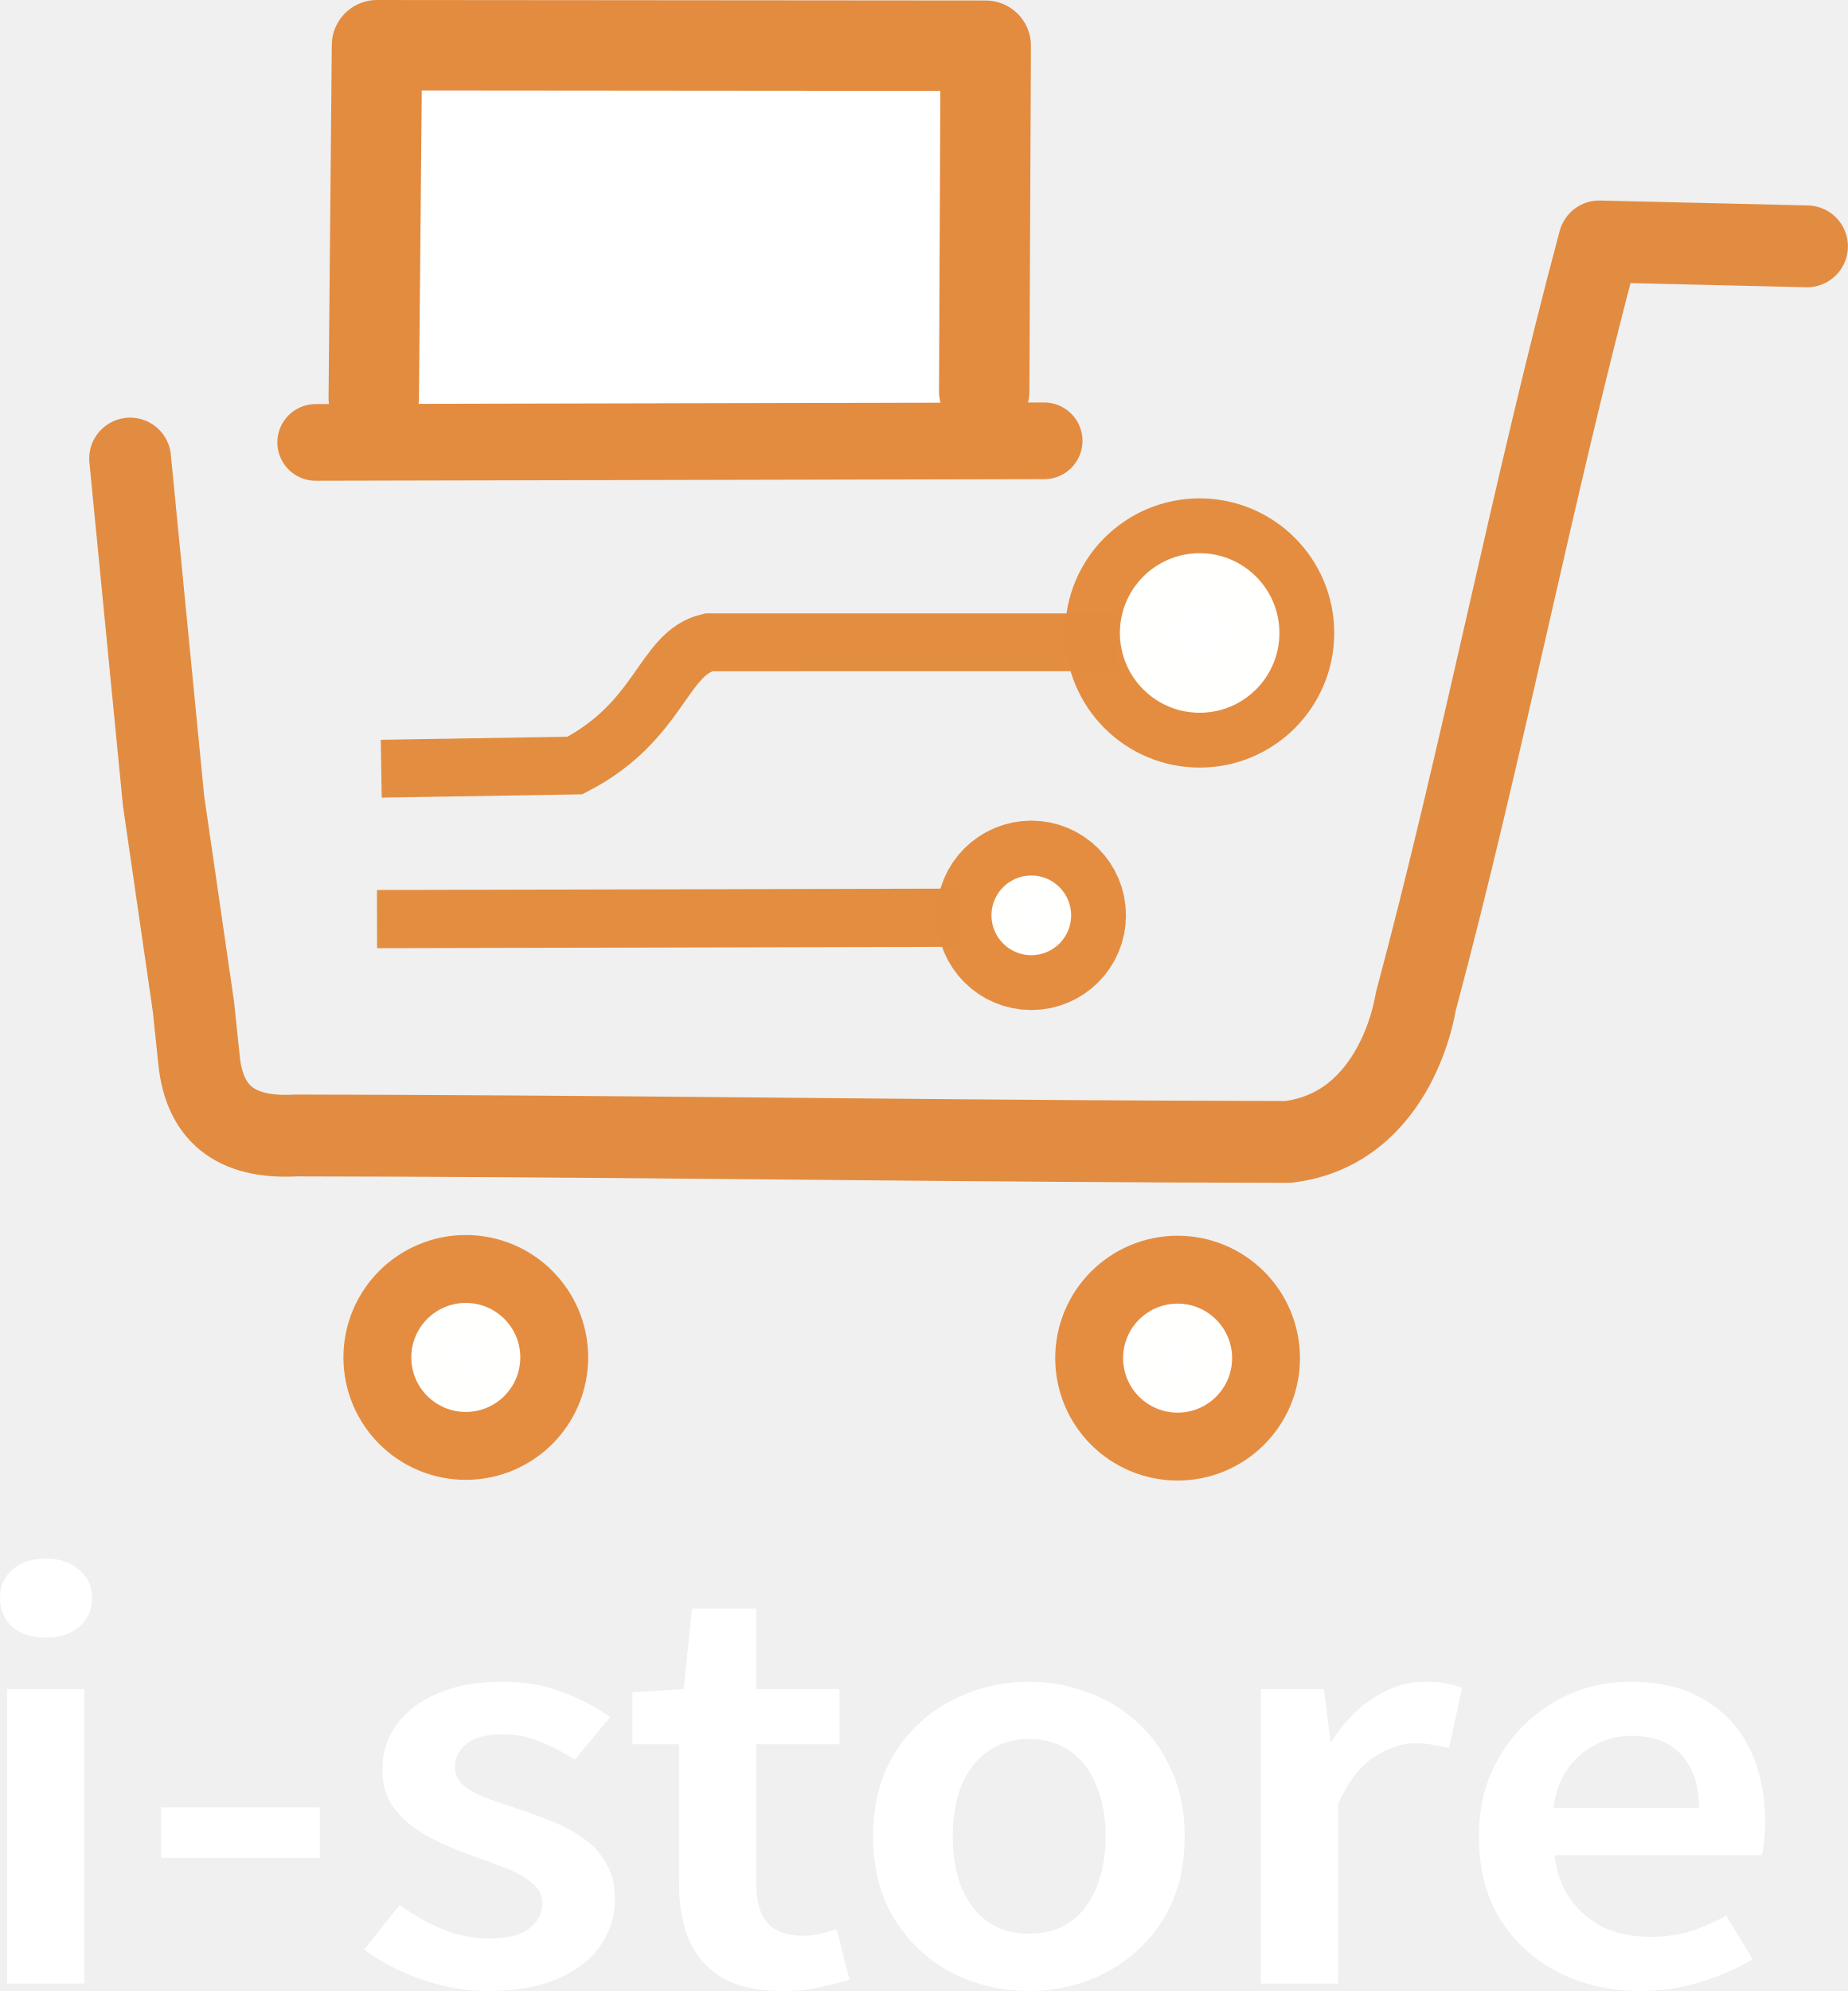
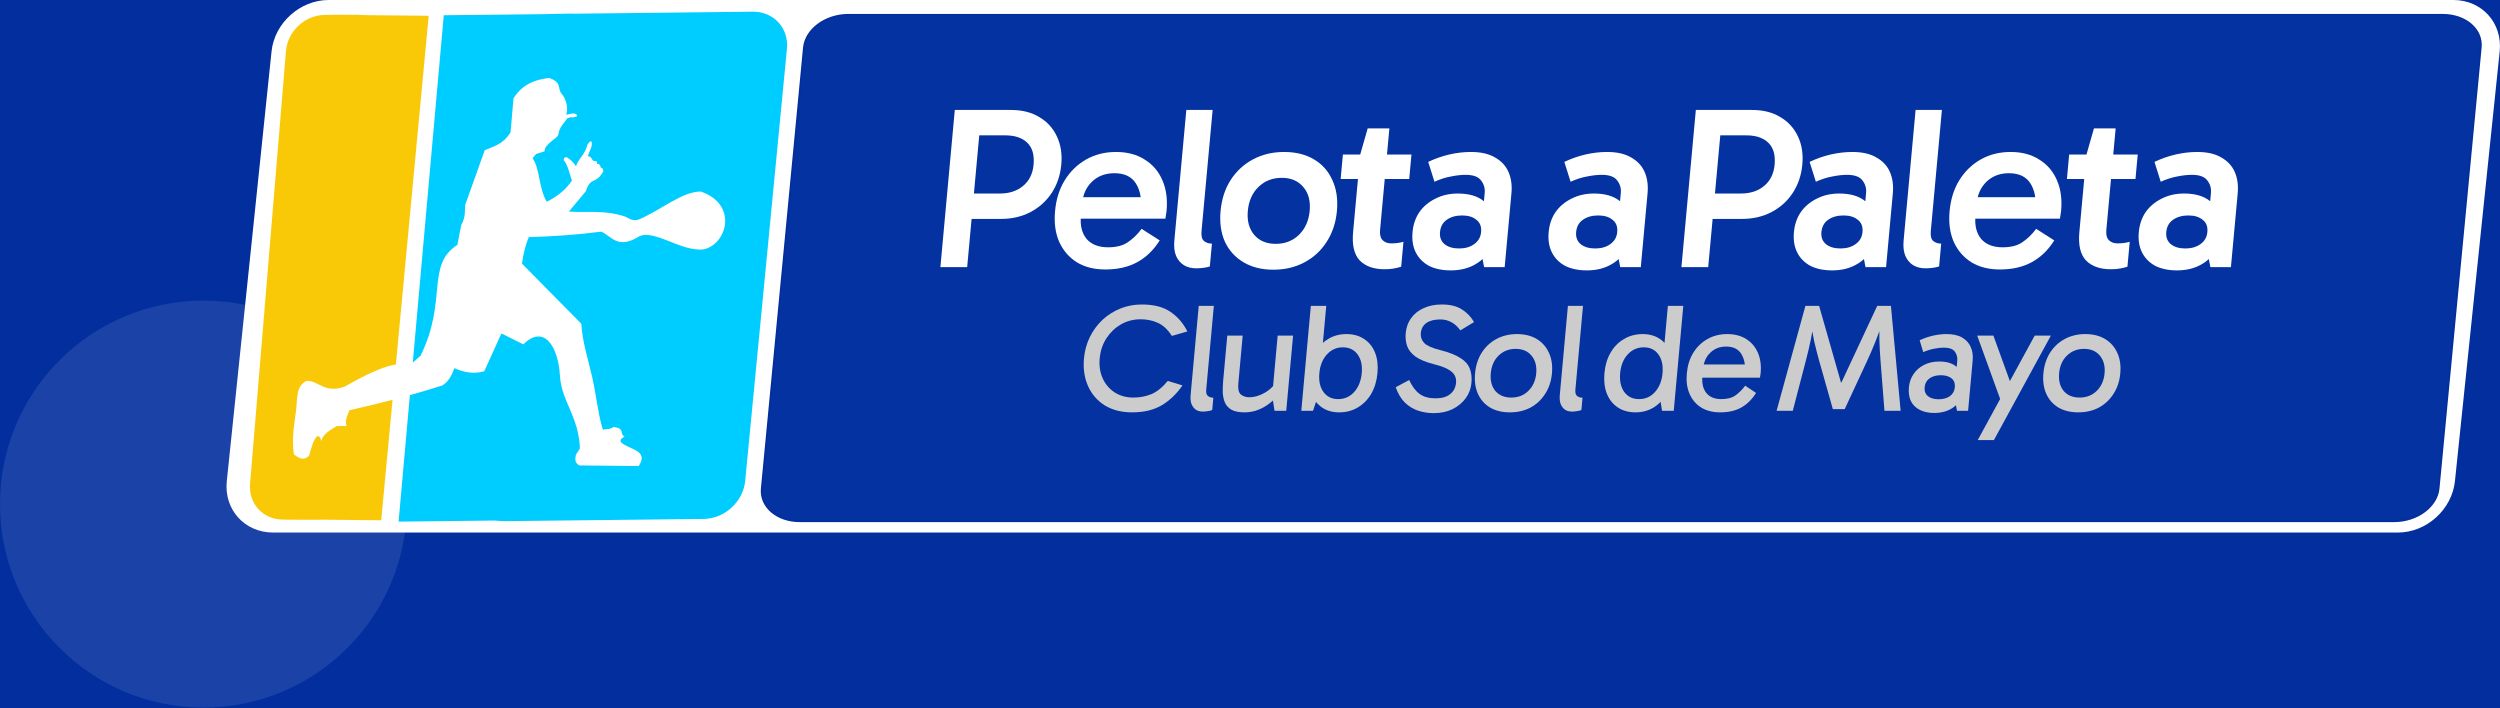
- <svg xmlns="http://www.w3.org/2000/svg" width="121.223mm" height="130.579mm" viewBox="0 0 121.223 130.579" version="1.1" id="svg5">
-   <defs id="defs2">
-     <rect x="1450.983" y="836.337" width="627.995" height="208.874" id="rect2860" />
-     <marker style="overflow:visible" id="Arrow1Lstart" refX="0" refY="0" orient="auto">
-       <path transform="matrix(0.8,0,0,0.8,10,0)" style="fill:context-stroke;fill-rule:evenodd;stroke:context-stroke;stroke-width:1pt" d="M 0,0 5,-5 -12.5,0 5,5 Z" id="path24629" />
-     </marker>
+ <svg xmlns="http://www.w3.org/2000/svg" width="50.119mm" height="14.186mm" viewBox="0 0 50.119 14.186" version="1.1" id="svg5679">
+   <defs id="defs5676">
+     <filter style="color-interpolation-filters:sRGB" id="filter1428-7-1-1-9-4-4-9" x="0" y="0" width="1" height="1">
+       <feComposite in2="SourceGraphic" operator="arithmetic" k1="5.493" k2="5.965" result="composite1" id="feComposite1414-5-8-1-0-8-0-1" k3="0" k4="0" />
+       <feColorMatrix in="composite1" values="1" type="saturate" result="colormatrix1" id="feColorMatrix1416-3-79-08-9-0-6-0" />
+       <feFlood flood-opacity="1" flood-color="rgb(255,255,255)" result="flood1" id="feFlood1418-5-2-5-8-4-2-7" />
+       <feBlend in="flood1" in2="colormatrix1" mode="multiply" result="blend1" id="feBlend1420-6-0-0-8-2-9-5" />
+       <feBlend in2="blend1" mode="screen" result="blend2" id="feBlend1422-2-2-6-5-9-9-8" />
+       <feColorMatrix in="blend2" values="1" type="saturate" result="colormatrix2" id="feColorMatrix1424-9-3-4-8-6-0-7" />
+       <feComposite in="colormatrix2" in2="SourceGraphic" operator="in" result="fbSourceGraphic" id="feComposite1426-1-7-6-4-1-8-0" />
+       <feColorMatrix result="fbSourceGraphicAlpha" in="fbSourceGraphic" values="0 0 0 -1 0 0 0 0 -1 0 0 0 0 -1 0 0 0 0 1 0" id="feColorMatrix1430-2-5-2-3-0-1-4" />
+       <feComposite in2="fbSourceGraphic" id="feComposite1432-7-9-5-7-4-3-8" operator="arithmetic" k1="5.493" k2="5.965" result="composite1" in="fbSourceGraphic" k3="0" k4="0" />
+       <feColorMatrix id="feColorMatrix1434-0-22-8-1-2-1-0" in="composite1" values="1" type="saturate" result="colormatrix1" />
+       <feFlood id="feFlood1436-9-89-62-3-2-1-4" flood-opacity="1" flood-color="rgb(255,255,255)" result="flood1" />
+       <feBlend in2="colormatrix1" id="feBlend1438-3-7-8-8-2-0-2" in="flood1" mode="multiply" result="blend1" />
+       <feBlend in2="blend1" id="feBlend1440-6-3-4-0-0-3-9" mode="screen" result="blend2" />
+       <feColorMatrix id="feColorMatrix1442-0-6-7-9-5-4-6" in="blend2" values="1" type="saturate" result="colormatrix2" />
+       <feComposite in2="fbSourceGraphic" id="feComposite1444-6-1-2-7-5-0-1" in="colormatrix2" operator="in" result="composite2" />
+     </filter>
  </defs>
-   <g id="layer1" transform="translate(-41.18866,-77.771)">
-     <g id="g258" transform="translate(-218.535,-18.02579)">
-       <g id="g29256" transform="translate(-174.3666,-8.862408)">
-         <circle style="fill:#ffffff;fill-opacity:0.996;stroke:#e38c3f;stroke-width:7.193;stroke-linecap:round;stroke-miterlimit:4;stroke-dasharray:none;stroke-opacity:0.992;paint-order:stroke fill markers" id="path9348" cx="512.788" cy="146.173" r="5.232" />
-         <path style="fill:none;fill-opacity:0.996;stroke:#e28c3f;stroke-width:3.793;stroke-linecap:square;stroke-miterlimit:4;stroke-dasharray:none;stroke-opacity:0.992;paint-order:stroke fill markers" d="m 460.996,155.044 10.806,-0.178 c 5.641,-2.919 5.749,-7.378 8.78,-8.08 l 24.934,-0.003" id="path14760" />
-         <circle style="fill:#ffffff;fill-opacity:0.996;stroke:#e38c3f;stroke-width:7.193;stroke-linecap:round;stroke-miterlimit:4;stroke-dasharray:none;stroke-opacity:0.992;paint-order:stroke fill markers" id="circle21714" cx="501.744" cy="164.692" r="2.614" />
-         <path style="fill:#e28c40;fill-opacity:0.996;stroke:#e28c3f;stroke-width:3.818;stroke-linecap:square;stroke-miterlimit:4;stroke-dasharray:none;stroke-opacity:0.992;paint-order:stroke fill markers" d="m 460.731,164.933 34.357,-0.082" id="path21965" />
-         <circle style="fill:#ffffff;fill-opacity:0.996;stroke:#e38c3f;stroke-width:8.906;stroke-linecap:round;stroke-miterlimit:4;stroke-dasharray:none;stroke-opacity:0.992;paint-order:stroke fill markers" id="circle22047" cx="511.341" cy="193.732" r="3.575" />
-         <circle style="fill:#ffffff;fill-opacity:0.996;stroke:#e38c3f;stroke-width:8.906;stroke-linecap:round;stroke-miterlimit:4;stroke-dasharray:none;stroke-opacity:0.992;paint-order:stroke fill markers" id="circle22049" cx="464.647" cy="193.686" r="3.575" />
-         <g aria-label="i-store" transform="matrix(0.3629203,0,0,0.3262207,-149.121,-77.05201)" id="text2858" style="font-size:106.667px;line-height:1.48;font-family:Mallana;-inkscape-font-specification:Mallana;text-align:center;white-space:pre;shape-inside:url(#rect2860);fill:#ffffff;stroke-width:31.858;stroke-linecap:round;paint-order:stroke fill markers">
-           <path d="m 1608.275,955.805 v -59.2 h 13.973 v 59.2 z m 7.04,-69.547 q -3.84,0 -6.08,-2.133 -2.24,-2.24 -2.24,-5.867 0,-3.52 2.24,-5.653 2.24,-2.24 6.08,-2.24 3.627,0 5.973,2.24 2.347,2.133 2.347,5.653 0,3.627 -2.347,5.867 -2.347,2.133 -5.973,2.133 z" style="font-weight:600;font-family:'Noto Sans HK';-inkscape-font-specification:'Noto Sans HK Semi-Bold'" id="path29332" />
-           <path d="m 1636.116,930.525 v -10.133 h 28.693 v 10.133 z" style="font-weight:600;font-family:'Noto Sans HK';-inkscape-font-specification:'Noto Sans HK Semi-Bold'" id="path29334" />
-           <path d="m 1695.209,957.298 q -6.08,0 -12.053,-2.347 -5.973,-2.347 -10.347,-5.973 l 6.4,-8.96 q 3.947,3.093 7.893,4.907 3.947,1.813 8.427,1.813 4.8,0 7.147,-2.027 2.347,-2.027 2.347,-5.12 0,-2.453 -1.92,-4.053 -1.813,-1.707 -4.8,-2.987 -2.88,-1.28 -5.973,-2.453 -3.84,-1.493 -7.573,-3.627 -3.733,-2.133 -6.187,-5.44 -2.453,-3.307 -2.453,-8.213 0,-5.12 2.56,-9.067 2.667,-4.053 7.467,-6.293 4.907,-2.347 11.52,-2.347 6.187,0 11.093,2.133 5.013,2.133 8.533,5.013 l -6.4,8.533 q -3.093,-2.24 -6.293,-3.627 -3.2,-1.493 -6.613,-1.493 -4.48,0 -6.613,1.92 -2.133,1.813 -2.133,4.587 0,2.347 1.6,3.84 1.707,1.493 4.48,2.667 2.773,1.067 5.973,2.24 3.093,1.173 6.08,2.56 2.987,1.387 5.44,3.413 2.453,2.027 3.84,4.907 1.493,2.88 1.493,7.04 0,5.12 -2.667,9.387 -2.56,4.16 -7.68,6.613 -5.12,2.453 -12.587,2.453 z" style="font-weight:600;font-family:'Noto Sans HK';-inkscape-font-specification:'Noto Sans HK Semi-Bold'" id="path29336" />
-           <path d="m 1748.504,957.298 q -6.827,0 -10.987,-2.667 -4.053,-2.773 -5.973,-7.573 -1.813,-4.907 -1.813,-11.307 v -28.053 h -8.427 v -10.453 l 9.28,-0.64 1.493,-16.213 h 11.627 v 16.213 h 15.04 v 11.093 h -15.04 v 28.16 q 0,5.12 2.027,7.787 2.133,2.56 6.4,2.56 1.493,0 3.093,-0.427 1.707,-0.427 2.987,-0.96 l 2.347,10.24 q -2.347,0.747 -5.44,1.493 -2.987,0.747 -6.613,0.747 z" style="font-weight:600;font-family:'Noto Sans HK';-inkscape-font-specification:'Noto Sans HK Semi-Bold'" id="path29338" />
-           <path d="m 1792.977,957.298 q -7.36,0 -13.867,-3.627 -6.4,-3.733 -10.347,-10.667 -3.947,-7.04 -3.947,-16.747 0,-9.92 3.947,-16.853 3.947,-6.933 10.347,-10.56 6.507,-3.733 13.867,-3.733 5.547,0 10.56,2.133 5.12,2.027 9.067,6.08 3.947,3.947 6.187,9.707 2.347,5.76 2.347,13.227 0,9.707 -3.947,16.747 -3.947,6.933 -10.453,10.667 -6.4,3.627 -13.76,3.627 z m 0,-11.52 q 4.373,0 7.467,-2.347 3.093,-2.453 4.693,-6.827 1.707,-4.48 1.707,-10.347 0,-5.973 -1.707,-10.347 -1.6,-4.48 -4.693,-6.827 -3.093,-2.453 -7.467,-2.453 -4.267,0 -7.36,2.453 -3.093,2.347 -4.8,6.827 -1.6,4.373 -1.6,10.347 0,5.867 1.6,10.347 1.707,4.373 4.8,6.827 3.093,2.347 7.36,2.347 z" style="font-weight:600;font-family:'Noto Sans HK';-inkscape-font-specification:'Noto Sans HK Semi-Bold'" id="path29340" />
-           <path d="m 1834.897,955.805 v -59.2 h 11.413 l 1.173,10.56 h 0.213 q 3.2,-5.76 7.68,-8.853 4.48,-3.2 9.173,-3.2 2.347,0 3.84,0.32 1.6,0.32 2.88,0.96 l -2.347,12.053 q -1.6,-0.427 -2.987,-0.64 -1.28,-0.32 -3.2,-0.32 -3.413,0 -7.36,2.773 -3.84,2.773 -6.507,9.493 v 36.053 z" style="font-weight:600;font-family:'Noto Sans HK';-inkscape-font-specification:'Noto Sans HK Semi-Bold'" id="path29342" />
-           <path d="m 1903.552,957.298 q -8.213,0 -14.827,-3.733 -6.613,-3.733 -10.56,-10.667 -3.84,-6.933 -3.84,-16.64 0,-7.253 2.24,-12.907 2.347,-5.76 6.187,-9.813 3.947,-4.16 8.747,-6.293 4.907,-2.133 10.133,-2.133 8,0 13.44,3.627 5.44,3.52 8.213,9.92 2.773,6.293 2.773,14.613 0,2.027 -0.213,3.84 -0.107,1.707 -0.427,2.88 h -37.44 q 0.533,5.227 2.88,8.853 2.347,3.627 5.973,5.653 3.733,1.92 8.533,1.92 3.733,0 7.04,-1.067 3.307,-1.173 6.613,-3.2 l 4.8,8.747 q -4.16,2.773 -9.387,4.587 -5.227,1.813 -10.88,1.813 z m -15.787,-36.8 h 26.347 q 0,-6.72 -3.093,-10.56 -3.093,-3.947 -9.173,-3.947 -3.307,0 -6.293,1.707 -2.987,1.6 -5.12,4.8 -2.027,3.2 -2.667,8 z" style="font-weight:600;font-family:'Noto Sans HK';-inkscape-font-specification:'Noto Sans HK Semi-Bold'" id="path29344" />
+   <g id="layer1" transform="translate(6.222217,-2.363186)">
+     <rect style="fill:#022f9d;fill-opacity:1;stroke-width:6.755;stroke-linecap:round;stroke-linejoin:round;stroke-miterlimit:10" id="rect6127" width="54.589" height="18.439" x="-8.008" y="-0.649" ry="1.397" />
+     <circle style="display:inline;opacity:0.1;fill:#ffffff;fill-opacity:1;stroke-width:0.413;stroke-linecap:round;paint-order:stroke fill markers" id="circle3292-3" cx="-2.143" cy="12.469" r="4.079" />
+     <rect style="fill:#ffffff;fill-opacity:1;stroke-width:0.271;stroke-linecap:round;paint-order:stroke fill markers" id="rect18248-9" width="44.669" height="10.734" x="-0.425" y="2.376" ry="1.036" transform="matrix(1,0,-0.1035756,0.9946216,0,0)" />
+     <g id="g35617-1" transform="matrix(0.2660893,0,-0.0024532,0.2660893,-24.59748,-54.37423)" style="fill:#ffffff">
+       <g id="g35615-9" transform="matrix(1.388904,0,0,1.388904,-15.02527,-98.15828)">
+         <rect style="fill:#0432a1;fill-opacity:1;stroke:#022f9d;stroke-width:0.104;stroke-linecap:round;stroke-linejoin:round" id="rect35601-6" width="90.952" height="27.564" x="125.178" y="225.841" rx="2.225" ry="1.774" transform="matrix(1,0,-0.08605197,0.9962907,0,0)" />
+         <g aria-label="Pelota a Paleta" transform="matrix(0.3130509,0,-0.02581495,0.3130509,91.87192,165.759)" id="text35607-9" style="font-size:40px;line-height:1.25;letter-spacing:-1.5px;word-spacing:0px;white-space:pre;shape-inside:url(#rect35643)">
+           <path d="m 90.738,220.2 h 5.4 q 2.48,0 3.92,-1.32 1.48,-1.32 1.48,-3.68 0,-2.52 -1.44,-3.8 -1.44,-1.28 -3.92,-1.28 h -5.44 l 0.92,-1.04 v 23.88 h -4.64 v -27.24 h 9.72 q 2.92,0 5.04,1.24 2.16,1.2 3.36,3.36 1.2,2.12 1.2,4.88 0,2.72 -1.2,4.88 -1.2,2.12 -3.36,3.32 -2.16,1.2 -5.04,1.2 h -6 z" style="font-weight:500;font-family:Gabarito;-inkscape-font-specification:'Gabarito Medium'" id="path37159-3" />
+           <path d="m 115.636,233.36 q -2.88,0 -5.04,-1.24 -2.16,-1.28 -3.4,-3.56 -1.2,-2.28 -1.2,-5.32 0,-3.08 1.2,-5.36 1.24,-2.32 3.4,-3.6 2.16,-1.28 5.04,-1.28 2.92,0 5.08,1.32 2.2,1.28 3.4,3.6 1.2,2.28 1.2,5.28 0,0.36 -0.04,0.72 0,0.36 -0.04,0.64 h -15.16 v -3.72 h 11.72 l -0.96,2.12 q 0,-2.76 -1.28,-4.52 -1.28,-1.76 -3.88,-1.76 -2.36,0 -3.76,1.48 -1.36,1.44 -1.36,3.84 v 2.12 q 0,2.48 1.36,3.96 1.4,1.44 3.84,1.44 2.2,0 3.4,-0.92 1.24,-0.92 2.12,-2.28 l 3.32,2 q -1.32,2.48 -3.52,3.76 -2.2,1.28 -5.44,1.28 z" style="font-weight:500;font-family:Gabarito;-inkscape-font-specification:'Gabarito Medium'" id="path37161-3" />
+           <path d="m 131.336,233.16 q -1.16,0 -2.12,-0.52 -0.96,-0.56 -1.52,-1.6 -0.56,-1.08 -0.56,-2.72 v -22.6 h 4.56 v 20.96 q 0,1.32 0.6,1.76 0.6,0.44 1.4,0.44 v 3.96 q -0.48,0.16 -1.12,0.24 -0.6,0.08 -1.24,0.08 z" style="font-weight:500;font-family:Gabarito;-inkscape-font-specification:'Gabarito Medium'" id="path37163-8" />
+           <path d="m 144.756,233.4 q -3,0 -5.28,-1.28 -2.28,-1.28 -3.56,-3.56 -1.24,-2.32 -1.24,-5.32 0,-3.08 1.24,-5.36 1.28,-2.32 3.56,-3.6 2.28,-1.28 5.28,-1.28 3,0 5.28,1.28 2.28,1.28 3.52,3.6 1.28,2.28 1.28,5.36 0,3 -1.28,5.32 -1.24,2.28 -3.52,3.56 -2.28,1.28 -5.28,1.28 z m 0,-4.48 q 2.4,0 3.88,-1.56 1.48,-1.6 1.48,-4.16 0,-2.56 -1.48,-4.12 -1.48,-1.6 -3.88,-1.6 -2.4,0 -3.88,1.56 -1.48,1.56 -1.48,4.16 0,2.56 1.48,4.16 1.48,1.56 3.88,1.56 z" style="font-weight:500;font-family:Gabarito;-inkscape-font-specification:'Gabarito Medium'" id="path37165-0" />
+           <path d="m 164.015,233.32 q -2.8,0 -4.44,-1.52 -1.6,-1.56 -1.6,-4.88 v -13.24 -0.24 l 0.88,-4.52 h 3.76 v 17.6 q 0,1.2 0.6,1.76 0.6,0.56 1.56,0.56 0.64,0 1.16,-0.08 0.52,-0.08 0.92,-0.2 v 4.32 q -0.6,0.2 -1.28,0.32 -0.64,0.12 -1.56,0.12 z m -9.04,-15.64 v -4.24 h 11.88 v 4.24 z" style="font-weight:500;font-family:Gabarito;-inkscape-font-specification:'Gabarito Medium'" id="path37167-5" />
+           <path d="m 175.515,233.52 q -2.24,0 -3.88,-0.8 -1.6,-0.84 -2.48,-2.32 -0.88,-1.48 -0.88,-3.52 0,-2 0.88,-3.48 0.92,-1.48 2.56,-2.32 1.64,-0.88 3.8,-0.88 2.84,0 4.56,1.28 1.76,1.28 2.4,3.6 l -2.32,-0.16 v -4.84 q 0,-1.2 -0.84,-2.16 -0.8,-0.96 -2.76,-0.96 -1.12,0 -2.48,0.28 -1.36,0.24 -2.8,0.92 l -1.4,-3.44 q 1.68,-0.84 3.52,-1.28 1.88,-0.44 3.72,-0.44 2.6,0 4.28,0.96 1.72,0.92 2.56,2.52 0.84,1.6 0.84,3.68 v 12.8 h -3.56 l -1.04,-3.64 2.28,-0.68 q -0.68,2.4 -2.52,3.64 -1.8,1.24 -4.44,1.24 z m 1.08,-3.8 q 1.6,0 2.56,-0.76 1,-0.76 1,-2.08 0,-1.4 -1,-2.12 -0.96,-0.76 -2.56,-0.76 -1.6,0 -2.6,0.76 -0.96,0.72 -0.96,2.12 0,1.32 0.96,2.08 1,0.76 2.6,0.76 z" style="font-weight:500;font-family:Gabarito;-inkscape-font-specification:'Gabarito Medium'" id="path37169-6" />
+           <path d="m 199.103,233.52 q -2.24,0 -3.88,-0.8 -1.6,-0.84 -2.48,-2.32 -0.88,-1.48 -0.88,-3.52 0,-2 0.88,-3.48 0.92,-1.48 2.56,-2.32 1.64,-0.88 3.8,-0.88 2.84,0 4.56,1.28 1.76,1.28 2.4,3.6 l -2.32,-0.16 v -4.84 q 0,-1.2 -0.84,-2.16 -0.8,-0.96 -2.76,-0.96 -1.12,0 -2.48,0.28 -1.36,0.24 -2.8,0.92 l -1.4,-3.44 q 1.68,-0.84 3.52,-1.28 1.88,-0.44 3.72,-0.44 2.6,0 4.28,0.96 1.72,0.92 2.56,2.52 0.84,1.6 0.84,3.68 v 12.8 h -3.56 l -1.04,-3.64 2.28,-0.68 q -0.68,2.4 -2.52,3.64 -1.8,1.24 -4.44,1.24 z m 1.08,-3.8 q 1.6,0 2.56,-0.76 1,-0.76 1,-2.08 0,-1.4 -1,-2.12 -0.96,-0.76 -2.56,-0.76 -1.6,0 -2.6,0.76 -0.96,0.72 -0.96,2.12 0,1.32 0.96,2.08 1,0.76 2.6,0.76 z" style="font-weight:500;font-family:Gabarito;-inkscape-font-specification:'Gabarito Medium'" id="path37171-6" />
+           <path d="m 219.145,220.2 h 5.4 q 2.48,0 3.92,-1.32 1.48,-1.32 1.48,-3.68 0,-2.52 -1.44,-3.8 -1.44,-1.28 -3.92,-1.28 h -5.44 l 0.92,-1.04 v 23.88 h -4.64 v -27.24 h 9.72 q 2.92,0 5.04,1.24 2.16,1.2 3.36,3.36 1.2,2.12 1.2,4.88 0,2.72 -1.2,4.88 -1.2,2.12 -3.36,3.32 -2.16,1.2 -5.04,1.2 h -6 z" style="font-weight:500;font-family:Gabarito;-inkscape-font-specification:'Gabarito Medium'" id="path37173-4" />
+           <path d="m 241.604,233.52 q -2.24,0 -3.88,-0.8 -1.6,-0.84 -2.48,-2.32 -0.88,-1.48 -0.88,-3.52 0,-2 0.88,-3.48 0.92,-1.48 2.56,-2.32 1.64,-0.88 3.8,-0.88 2.84,0 4.56,1.28 1.76,1.28 2.4,3.6 l -2.32,-0.16 v -4.84 q 0,-1.2 -0.84,-2.16 -0.8,-0.96 -2.76,-0.96 -1.12,0 -2.48,0.28 -1.36,0.24 -2.8,0.92 l -1.4,-3.44 q 1.68,-0.84 3.52,-1.28 1.88,-0.44 3.72,-0.44 2.6,0 4.28,0.96 1.72,0.92 2.56,2.52 0.84,1.6 0.84,3.68 v 12.8 h -3.56 l -1.04,-3.64 2.28,-0.68 q -0.68,2.4 -2.52,3.64 -1.8,1.24 -4.44,1.24 z m 1.08,-3.8 q 1.6,0 2.56,-0.76 1,-0.76 1,-2.08 0,-1.4 -1,-2.12 -0.96,-0.76 -2.56,-0.76 -1.6,0 -2.6,0.76 -0.96,0.72 -0.96,2.12 0,1.32 0.96,2.08 1,0.76 2.6,0.76 z" style="font-weight:500;font-family:Gabarito;-inkscape-font-specification:'Gabarito Medium'" id="path37175-0" />
+           <path d="m 257.703,233.16 q -1.16,0 -2.12,-0.52 -0.96,-0.56 -1.52,-1.6 -0.56,-1.08 -0.56,-2.72 v -22.6 h 4.56 v 20.96 q 0,1.32 0.6,1.76 0.6,0.44 1.4,0.44 v 3.96 q -0.48,0.16 -1.12,0.24 -0.6,0.08 -1.24,0.08 z" style="font-weight:500;font-family:Gabarito;-inkscape-font-specification:'Gabarito Medium'" id="path37177-0" />
+           <path d="m 270.643,233.36 q -2.88,0 -5.04,-1.24 -2.16,-1.28 -3.4,-3.56 -1.2,-2.28 -1.2,-5.32 0,-3.08 1.2,-5.36 1.24,-2.32 3.4,-3.6 2.16,-1.28 5.04,-1.28 2.92,0 5.08,1.32 2.2,1.28 3.4,3.6 1.2,2.28 1.2,5.28 0,0.36 -0.04,0.72 0,0.36 -0.04,0.64 h -15.16 v -3.72 h 11.72 l -0.96,2.12 q 0,-2.76 -1.28,-4.52 -1.28,-1.76 -3.88,-1.76 -2.36,0 -3.76,1.48 -1.36,1.44 -1.36,3.84 v 2.12 q 0,2.48 1.36,3.96 1.4,1.44 3.84,1.44 2.2,0 3.4,-0.92 1.24,-0.92 2.12,-2.28 l 3.32,2 q -1.32,2.48 -3.52,3.76 -2.2,1.28 -5.44,1.28 z" style="font-weight:500;font-family:Gabarito;-inkscape-font-specification:'Gabarito Medium'" id="path37179-4" />
+           <path d="m 289.862,233.32 q -2.8,0 -4.44,-1.52 -1.6,-1.56 -1.6,-4.88 v -13.24 -0.24 l 0.88,-4.52 h 3.76 v 17.6 q 0,1.2 0.6,1.76 0.6,0.56 1.56,0.56 0.64,0 1.16,-0.08 0.52,-0.08 0.92,-0.2 v 4.32 q -0.6,0.2 -1.28,0.32 -0.64,0.12 -1.56,0.12 z m -9.04,-15.64 v -4.24 h 11.88 v 4.24 z" style="font-weight:500;font-family:Gabarito;-inkscape-font-specification:'Gabarito Medium'" id="path37181-6" />
+           <path d="m 301.362,233.52 q -2.24,0 -3.88,-0.8 -1.6,-0.84 -2.48,-2.32 -0.88,-1.48 -0.88,-3.52 0,-2 0.88,-3.48 0.92,-1.48 2.56,-2.32 1.64,-0.88 3.8,-0.88 2.84,0 4.56,1.28 1.76,1.28 2.4,3.6 l -2.32,-0.16 v -4.84 q 0,-1.2 -0.84,-2.16 -0.8,-0.96 -2.76,-0.96 -1.12,0 -2.48,0.28 -1.36,0.24 -2.8,0.92 l -1.4,-3.44 q 1.68,-0.84 3.52,-1.28 1.88,-0.44 3.72,-0.44 2.6,0 4.28,0.96 1.72,0.92 2.56,2.52 0.84,1.6 0.84,3.68 v 12.8 h -3.56 l -1.04,-3.64 2.28,-0.68 q -0.68,2.4 -2.52,3.64 -1.8,1.24 -4.44,1.24 z m 1.08,-3.8 q 1.6,0 2.56,-0.76 1,-0.76 1,-2.08 0,-1.4 -1,-2.12 -0.96,-0.76 -2.56,-0.76 -1.6,0 -2.6,0.76 -0.96,0.72 -0.96,2.12 0,1.32 0.96,2.08 1,0.76 2.6,0.76 z" style="font-weight:500;font-family:Gabarito;-inkscape-font-specification:'Gabarito Medium'" id="path37183-2" />
        </g>
-         <g id="g12246" transform="translate(-177.3868,-0.4878806)">
-           <rect style="fill:#ffffff;fill-opacity:1;stroke:none;stroke-width:11.901;stroke-linecap:round;stroke-linejoin:round;stroke-miterlimit:4;stroke-dasharray:none;paint-order:stroke fill markers" id="rect16873" width="40.046" height="24.309" x="635.995" y="109.588" />
-           <path style="fill:none;fill-opacity:1;stroke:#e38b3f;stroke-width:5.929;stroke-linecap:round;stroke-linejoin:round;stroke-miterlimit:4;stroke-dasharray:none;paint-order:stroke fill markers" d="m 635.995,131.251 0.213,-23.139 39.933,0.033 -0.1,22.673" id="path8390" />
-           <path style="fill:#ffffff;fill-opacity:1;stroke:#e38b3f;stroke-width:5.029;stroke-linecap:round;stroke-linejoin:round;stroke-miterlimit:4;stroke-dasharray:none;paint-order:stroke fill markers" d="m 632.186,134.162 47.787,-0.104" id="path10584" />
+         <g aria-label="Club Sol de Mayo" transform="matrix(0.2089805,0,-0.01709204,0.2089805,106.494,197.7959)" id="text35613-6" style="font-size:40px;line-height:1.25;letter-spacing:-1.211px;word-spacing:0px;white-space:pre;shape-inside:url(#rect35645);fill:#cccccc">
+           <path d="m 100.796,233.36 q -4.12,0 -7.24,-1.8 -3.08,-1.84 -4.8,-5 -1.72,-3.2 -1.72,-7.2 0,-3.04 1.04,-5.6 1.04,-2.56 2.88,-4.44 1.88,-1.88 4.36,-2.92 2.52,-1.04 5.48,-1.04 4.64,0 7.6,1.92 2.96,1.88 4.84,5.08 l -3.92,1.16 q -1.84,-2.52 -3.96,-3.4 -2.08,-0.92 -4.56,-0.92 -2.76,0 -4.96,1.32 -2.16,1.32 -3.44,3.6 -1.28,2.28 -1.28,5.24 0,2.92 1.28,5.24 1.28,2.28 3.44,3.6 2.2,1.32 4.96,1.32 2.48,0 4.56,-0.88 2.12,-0.92 3.96,-3.44 l 3.92,1.16 q -1.88,3.2 -4.84,5.12 -2.96,1.88 -7.6,1.88 z" style="font-family:Gabarito;-inkscape-font-specification:Gabarito" id="path37204-7" />
+           <path d="m 119.145,233.16 q -1.04,0 -1.84,-0.48 -0.8,-0.52 -1.28,-1.48 -0.44,-0.96 -0.44,-2.36 v -23.12 h 3.92 v 21.72 q 0,1.24 0.6,1.68 0.64,0.44 1.44,0.44 v 3.2 q -0.52,0.2 -1.12,0.28 -0.6,0.12 -1.28,0.12 z" style="font-family:Gabarito;-inkscape-font-specification:Gabarito" id="path37206-5" />
+           <path d="m 130.015,233.36 q -2.2,0 -3.48,-0.68 -1.28,-0.72 -1.88,-1.88 -0.6,-1.2 -0.8,-2.68 -0.16,-1.48 -0.16,-3.04 v -11.64 h 4 v 12.48 q 0,2.08 0.92,2.8 0.96,0.72 2.24,0.72 1.32,0 2.6,-0.52 1.32,-0.52 2.36,-1.4 1.08,-0.92 1.6,-1.96 v 2.24 h -0.64 v -14.36 h 4 v 19.52 h -3.04 l -0.84,-3.44 1,-0.12 q -1.04,1.24 -2.32,2.16 -1.28,0.88 -2.68,1.36 -1.4,0.44 -2.88,0.44 z" style="font-family:Gabarito;-inkscape-font-specification:Gabarito" id="path37208-6" />
+           <path d="m 154.564,233.36 q -2.64,0 -4.6,-1.28 -1.96,-1.28 -3.08,-3.56 -1.08,-2.32 -1.08,-5.36 0,-3.04 1.08,-5.32 1.12,-2.28 3.08,-3.52 1.96,-1.28 4.6,-1.28 2.72,0 4.72,1.28 2.04,1.24 3.16,3.52 1.12,2.28 1.12,5.32 0,3.04 -1.12,5.36 -1.12,2.28 -3.16,3.56 -2,1.28 -4.72,1.28 z m -9.88,-0.4 v -27.24 h 4 v 12.2 h -0.4 v 11.12 h 0.4 l -0.96,3.92 z m 9.28,-3.04 q 2.48,0 4,-1.84 1.52,-1.88 1.52,-4.92 0,-3 -1.52,-4.84 -1.52,-1.84 -4,-1.84 -2.44,0 -3.96,1.84 -1.52,1.84 -1.52,4.88 0,3.04 1.52,4.88 1.52,1.84 3.96,1.84 z" style="font-family:Gabarito;-inkscape-font-specification:Gabarito" id="path37210-9" />
+           <path d="m 179.113,233.56 q -2.12,0 -4.12,-0.64 -1.96,-0.64 -3.6,-2.08 -1.64,-1.48 -2.76,-4 l 3.32,-1.88 q 1.4,2.52 3.08,3.64 1.68,1.12 4.2,1.12 2.44,0 3.68,-1.08 1.28,-1.08 1.28,-2.96 0,-1.12 -0.56,-1.96 -0.52,-0.84 -1.88,-1.56 -1.36,-0.72 -3.84,-1.32 -3.12,-0.8 -4.88,-1.96 -1.72,-1.2 -2.4,-2.72 -0.68,-1.56 -0.68,-3.36 0,-2.24 1.04,-3.88 1.04,-1.68 3,-2.6 1.96,-0.96 4.64,-0.96 3.2,0 5.28,1.24 2.08,1.2 3.52,3.32 l -3.36,2.16 q -1.24,-1.52 -2.6,-2.16 -1.32,-0.68 -2.84,-0.68 -2.32,0 -3.56,0.92 -1.2,0.92 -1.2,2.64 0,1.48 1.12,2.56 1.16,1.08 4.48,1.88 3.36,0.84 5.24,2 1.92,1.12 2.68,2.72 0.8,1.56 0.8,3.76 0,2.2 -1.12,3.96 -1.12,1.76 -3.16,2.84 -2.04,1.04 -4.8,1.04 z" style="font-family:Gabarito;-inkscape-font-specification:Gabarito" id="path37212-8" />
+           <path d="m 198.862,233.36 q -2.96,0 -5.24,-1.24 -2.24,-1.28 -3.48,-3.56 -1.24,-2.28 -1.24,-5.32 0,-3.08 1.24,-5.36 1.24,-2.28 3.48,-3.56 2.28,-1.28 5.24,-1.28 3,0 5.24,1.28 2.24,1.28 3.48,3.56 1.28,2.28 1.28,5.36 0,3.04 -1.28,5.32 -1.24,2.28 -3.48,3.56 -2.24,1.24 -5.24,1.24 z m 0,-3.84 q 2.68,0 4.28,-1.72 1.64,-1.76 1.64,-4.56 0,-2.84 -1.64,-4.6 -1.6,-1.76 -4.28,-1.76 -2.64,0 -4.28,1.76 -1.6,1.72 -1.6,4.56 0,2.84 1.6,4.6 1.64,1.72 4.28,1.72 z" style="font-family:Gabarito;-inkscape-font-specification:Gabarito" id="path37214-7" />
+           <path d="m 214.971,233.16 q -1.04,0 -1.84,-0.48 -0.8,-0.52 -1.28,-1.48 -0.44,-0.96 -0.44,-2.36 v -23.12 h 3.92 v 21.72 q 0,1.24 0.6,1.68 0.64,0.44 1.44,0.44 v 3.2 q -0.52,0.2 -1.12,0.28 -0.6,0.12 -1.28,0.12 z" style="font-family:Gabarito;-inkscape-font-specification:Gabarito" id="path37216-2" />
+           <path d="m 231.48,233.36 q -2.68,0 -4.72,-1.28 -2.04,-1.28 -3.16,-3.56 -1.12,-2.32 -1.12,-5.36 0,-3.04 1.12,-5.32 1.12,-2.28 3.16,-3.52 2.04,-1.28 4.72,-1.28 2.64,0 4.6,1.28 1.96,1.24 3.04,3.52 1.12,2.28 1.12,5.32 0,3.04 -1.12,5.36 -1.08,2.28 -3.04,3.56 -1.96,1.28 -4.6,1.28 z m 0.6,-3.44 q 2.48,0 3.96,-1.84 1.52,-1.84 1.52,-4.88 0,-3.04 -1.52,-4.88 -1.48,-1.84 -3.96,-1.84 -2.48,0 -4,1.84 -1.52,1.84 -1.52,4.84 0,3.04 1.52,4.92 1.52,1.84 4,1.84 z m 6.24,3.04 -0.96,-3.92 h 0.4 v -11.12 h -0.4 v -12.2 h 4 v 27.24 z" style="font-family:Gabarito;-inkscape-font-specification:Gabarito" id="path37218-8" />
+           <path d="m 253.429,233.36 q -2.84,0 -5,-1.24 -2.16,-1.28 -3.36,-3.56 -1.2,-2.28 -1.2,-5.32 0,-3.08 1.2,-5.36 1.2,-2.28 3.36,-3.56 2.16,-1.28 5,-1.28 2.88,0 5.04,1.28 2.16,1.28 3.36,3.56 1.2,2.28 1.2,5.36 0,0.28 -0.04,0.6 0,0.28 -0.04,0.52 h -15.28 v -3.44 h 12.4 l -1.12,2.32 q 0,-3.04 -1.36,-5 -1.36,-1.96 -4.16,-1.96 -2.48,0 -3.96,1.6 -1.48,1.56 -1.48,4.12 v 2.08 q 0,2.68 1.44,4.28 1.44,1.56 4,1.56 2.36,0 3.64,-1 1.28,-1 2.24,-2.48 l 3,1.88 q -1.36,2.52 -3.52,3.8 -2.12,1.24 -5.36,1.24 z" style="font-family:Gabarito;-inkscape-font-specification:Gabarito" id="path37220-2" />
+           <path d="m 268.058,232.96 5,-27.24 h 3.56 l 7.48,19.88 h 0.12 l 7.48,-19.88 h 3.56 l 5,27.24 h -4.2 l -2.2,-12.96 q -0.48,-2.8 -0.8,-5.52 -0.32,-2.76 -0.4,-5.52 h 1 q -0.72,3.32 -1.52,5.84 -0.76,2.52 -1.76,5.2 l -4.68,12.52 h -3.08 l -4.68,-12.52 q -1,-2.72 -1.8,-5.2 -0.76,-2.52 -1.48,-5.84 h 1 q -0.08,2.76 -0.4,5.52 -0.32,2.72 -0.8,5.52 l -2.2,12.96 z" style="font-family:Gabarito;-inkscape-font-specification:Gabarito" id="path37222-9" />
+           <path d="m 309.127,233.52 q -2.28,0 -3.92,-0.8 -1.64,-0.8 -2.52,-2.28 -0.84,-1.52 -0.84,-3.6 0,-1.92 0.88,-3.4 0.88,-1.52 2.52,-2.4 1.64,-0.88 3.88,-0.88 2.8,0 4.48,1.28 1.72,1.24 2.4,3.44 h -2.24 v -5 q 0,-1.24 -0.84,-2.28 -0.84,-1.04 -2.96,-1.04 -1.12,0 -2.48,0.28 -1.32,0.24 -2.76,0.88 l -1.2,-3.08 q 1.64,-0.8 3.4,-1.2 1.76,-0.4 3.44,-0.4 2.52,0 4.16,0.92 1.64,0.92 2.44,2.48 0.8,1.52 0.8,3.44 v 13.08 h -2.88 l -1,-3.56 2.12,-0.6 q -0.72,2.36 -2.56,3.56 -1.84,1.16 -4.32,1.16 z m 0.72,-3.56 q 1.76,0 2.84,-0.8 1.08,-0.84 1.08,-2.32 0,-1.52 -1.08,-2.32 -1.08,-0.8 -2.84,-0.8 -1.76,0 -2.84,0.8 -1.08,0.8 -1.08,2.32 0,1.48 1.08,2.32 1.08,0.8 2.84,0.8 z" style="font-family:Gabarito;-inkscape-font-specification:Gabarito" id="path37224-9" />
+           <path d="m 326.077,230.48 -7.72,-17.04 h 4.2 l 6.84,15.08 z m -5.12,10.08 12.32,-27.12 h 4.2 l -12.32,27.12 z" style="font-family:Gabarito;-inkscape-font-specification:Gabarito" id="path37226-6" />
+           <path d="m 346.386,233.36 q -2.96,0 -5.24,-1.24 -2.24,-1.28 -3.48,-3.56 -1.24,-2.28 -1.24,-5.32 0,-3.08 1.24,-5.36 1.24,-2.28 3.48,-3.56 2.28,-1.28 5.24,-1.28 3,0 5.24,1.28 2.24,1.28 3.48,3.56 1.28,2.28 1.28,5.36 0,3.04 -1.28,5.32 -1.24,2.28 -3.48,3.56 -2.24,1.24 -5.24,1.24 z m 0,-3.84 q 2.68,0 4.28,-1.72 1.64,-1.76 1.64,-4.56 0,-2.84 -1.64,-4.6 -1.6,-1.76 -4.28,-1.76 -2.64,0 -4.28,1.76 -1.6,1.72 -1.6,4.56 0,2.84 1.6,4.6 1.64,1.72 4.28,1.72 z" style="font-family:Gabarito;-inkscape-font-specification:Gabarito" id="path37228-0" />
        </g>
-         <path style="fill:none;fill-opacity:1;stroke:#e28c41;stroke-width:5.367;stroke-linecap:round;stroke-linejoin:round;stroke-miterlimit:7.1;stroke-dasharray:none;paint-order:normal" d="m 552.63,120.816 -13.631,-0.322 c -4.418,16.496 -7.625,33.4 -12.043,49.895 0,0 -1.169,8.279 -8.357,9.162 -20.597,-0.03 -38.508,-0.324 -58.591,-0.404 -2.129,-0.009 -6.498,-0.018 -6.498,-0.018 -4.126,0.231 -6.01,-1.583 -6.359,-4.909 -0.37,-3.531 -0.37,-3.531 -0.37,-3.531 l -1.961,-13.508 -2.194,-22.448" id="path17079" />
+       </g>
+     </g>
+     <g id="g35635-2" transform="matrix(0.1723699,0.05005258,-0.05005258,0.1723699,-265.1271,-212.4071)" style="font-size:40px;line-height:1.25;letter-spacing:0px;word-spacing:0px;white-space:pre;shape-inside:url(#rect1904-74);fill:#3996c6">
+       <g id="g35633-7" transform="translate(-1583.976,-144.4505)">
+         <g id="g35629-6" transform="translate(238.5454,69.20493)">
+           <path d="m 3112.406,809.91 13.809,-4.176 10.926,55.723 -13.809,4.176 z" style="fill:#00cdff;fill-opacity:1;fill-rule:nonzero;stroke:none" id="path35619-1" />
+           <path d="m 3124.137,806.352 21.301,-6.446 c 2.238,-0.676 4.394,0.629 4.824,2.93 l 8.976,47.629 c 0.434,2.301 -1.023,4.695 -3.261,5.375 l -21.301,6.445 c -2.242,0.676 -4.395,-0.629 -4.828,-2.93 l -8.973,-47.628 c -0.434,-2.301 1.02,-4.7 3.262,-5.375 z" style="fill:#00cdff;fill-opacity:1;fill-rule:nonzero;stroke:none" id="path35621-3" />
+           <g id="g35627-2" style="fill:#f9c907;fill-opacity:1">
+             <path d="m 3100.66,813.273 10.145,-2.835 10.621,55.593 -10.149,2.836 z" style="fill:#f9c907;fill-opacity:1;fill-rule:nonzero;stroke:none" id="path35623-1" />
+             <path d="m 3099.656,813.574 3.449,-1.019 c 2.137,-0.633 4.215,0.617 4.661,2.8 l 9.625,47.547 c 0.445,2.188 -0.922,4.457 -3.059,5.09 l -3.449,1.02 c -2.141,0.633 -4.219,-0.617 -4.66,-2.805 l -9.629,-47.543 c -0.442,-2.187 0.926,-4.457 3.062,-5.09 z" style="fill:#f9c907;fill-opacity:1;fill-rule:nonzero;stroke:none" id="path35625-5" />
+           </g>
+         </g>
+         <path style="fill:#ffffff;stroke:none;stroke-width:0.013;stroke-linecap:butt;stroke-linejoin:miter;stroke-miterlimit:4;stroke-dasharray:none;stroke-opacity:1;filter:url(#filter1428-7-1-1-9-4-4-9)" d="M 0.04,0.621 0.214,0.492 c 0.167,0.246 0.277,-0.037 0.29,-0.362 0.007,-0.182 0.05,-0.298 0.09,-0.445 0.02,-0.073 0.041,-0.151 0.055,-0.251 0.007,-0.05 0.012,-0.105 0.014,-0.167 9.8445e-4,-0.031 -0.03,-0.063 -0.033,-0.098 -0.003,-0.036 -0.011,-0.081 0.029,-0.114 l 0.471,-0.007 c 0.086,0.192 -0.083,0.196 -0.14,0.282 -0.015,0.037 0.012,0.05 0.028,0.069 -0.034,0.016 -0.008,0.074 -0.048,0.099 -0.012,0.008 -0.026,0.007 -0.038,0.016 -0.024,-0.031 -0.057,-0.026 -0.087,-0.034 -0.04,0.2 -0.052,0.411 -0.084,0.621 -0.032,0.209 -0.078,0.417 -0.087,0.636 L 0.203,1.45 c 0.01,0.113 0.027,0.22 0.054,0.315 0.188,0.008 0.37,0.026 0.576,0.065 C 0.916,1.771 0.96,1.63 1.114,1.757 1.232,1.892 1.459,1.585 1.646,1.621 1.832,1.684 1.918,2.157 1.621,2.307 1.472,2.306 1.301,2.083 1.131,1.975 1.082,1.951 1.055,1.985 1.024,2.008 0.856,2.092 0.723,2.052 0.575,2.068 l 0.135,0.243 c 0.015,0.074 0.033,0.108 0.066,0.127 0.036,0.022 0.057,0.067 0.073,0.11 -0.008,0.06 -0.022,0.035 -0.022,0.035 0.004,0.011 -0.008,0.063 -0.029,0.05 0.003,0.038 -0.003,0.032 -0.025,0.037 -0.019,0.005 -0.009,0.047 -0.048,0.057 l 0.03,0.115 c 0.008,0.081 -0.01,0.073 -0.033,0.021 C 0.703,2.739 0.644,2.689 0.632,2.605 0.609,2.657 0.584,2.69 0.559,2.713 0.545,2.715 0.534,2.711 0.534,2.679 0.566,2.623 0.58,2.521 0.599,2.435 0.546,2.32 0.477,2.242 0.399,2.185 0.333,2.356 0.348,2.565 0.287,2.702 l 0.028,0.05 0.067,0.031 c -0.001,0.092 0.106,0.156 0.109,0.198 0.006,0.089 0.047,0.137 0.071,0.196 0.016,-0.004 0.029,0.026 0.035,0.007 0.014,0.003 0.045,0.008 0.044,0.024 -0.017,0.049 -0.069,0.009 -0.088,0.012 0.018,0.066 0.003,0.178 -0.035,0.245 -0.039,0.068 0.007,0.131 -0.099,0.189 C 0.331,3.639 0.213,3.6 0.135,3.412 L 0.112,3.01 C 0.053,2.864 -0.022,2.843 -0.093,2.796 L -0.248,2.146 c -0.004,-0.075 0.005,-0.14 -0.031,-0.237 l -0.031,-0.237 c -0.252,-0.241 -0.075,-0.665 -0.293,-1.319 -0.049,-0.054 -0.046,-0.092 -0.129,-0.102 -0.107,0.036 -0.325,-0.137 -0.472,-0.262 -0.157,-0.085 -0.204,0.068 -0.3,0.069 -0.088,-0.058 -0.073,-0.205 -0.086,-0.361 -0.013,-0.15 -0.036,-0.338 -0.016,-0.514 0.037,-0.039 0.074,-0.081 0.12,-0.015 0.019,0.097 0.037,0.205 0.066,0.234 0.022,-0.001 0.027,-0.032 0.03,-0.061 0.016,0.093 0.073,0.13 0.123,0.18 l 0.078,0.001 c -0.015,0.071 0.008,0.125 0.023,0.187 0.246,0.083 0.485,0.174 0.738,0.295 0.053,0.051 0.075,0.125 0.095,0.205 0.072,-0.048 0.149,-0.074 0.237,-0.037 z" id="path35631-9" transform="matrix(13.5178,-3.918672,-2.619822,-9.037301,3368.131,917.2227)" />
      </g>
    </g>
  </g>
</svg>
